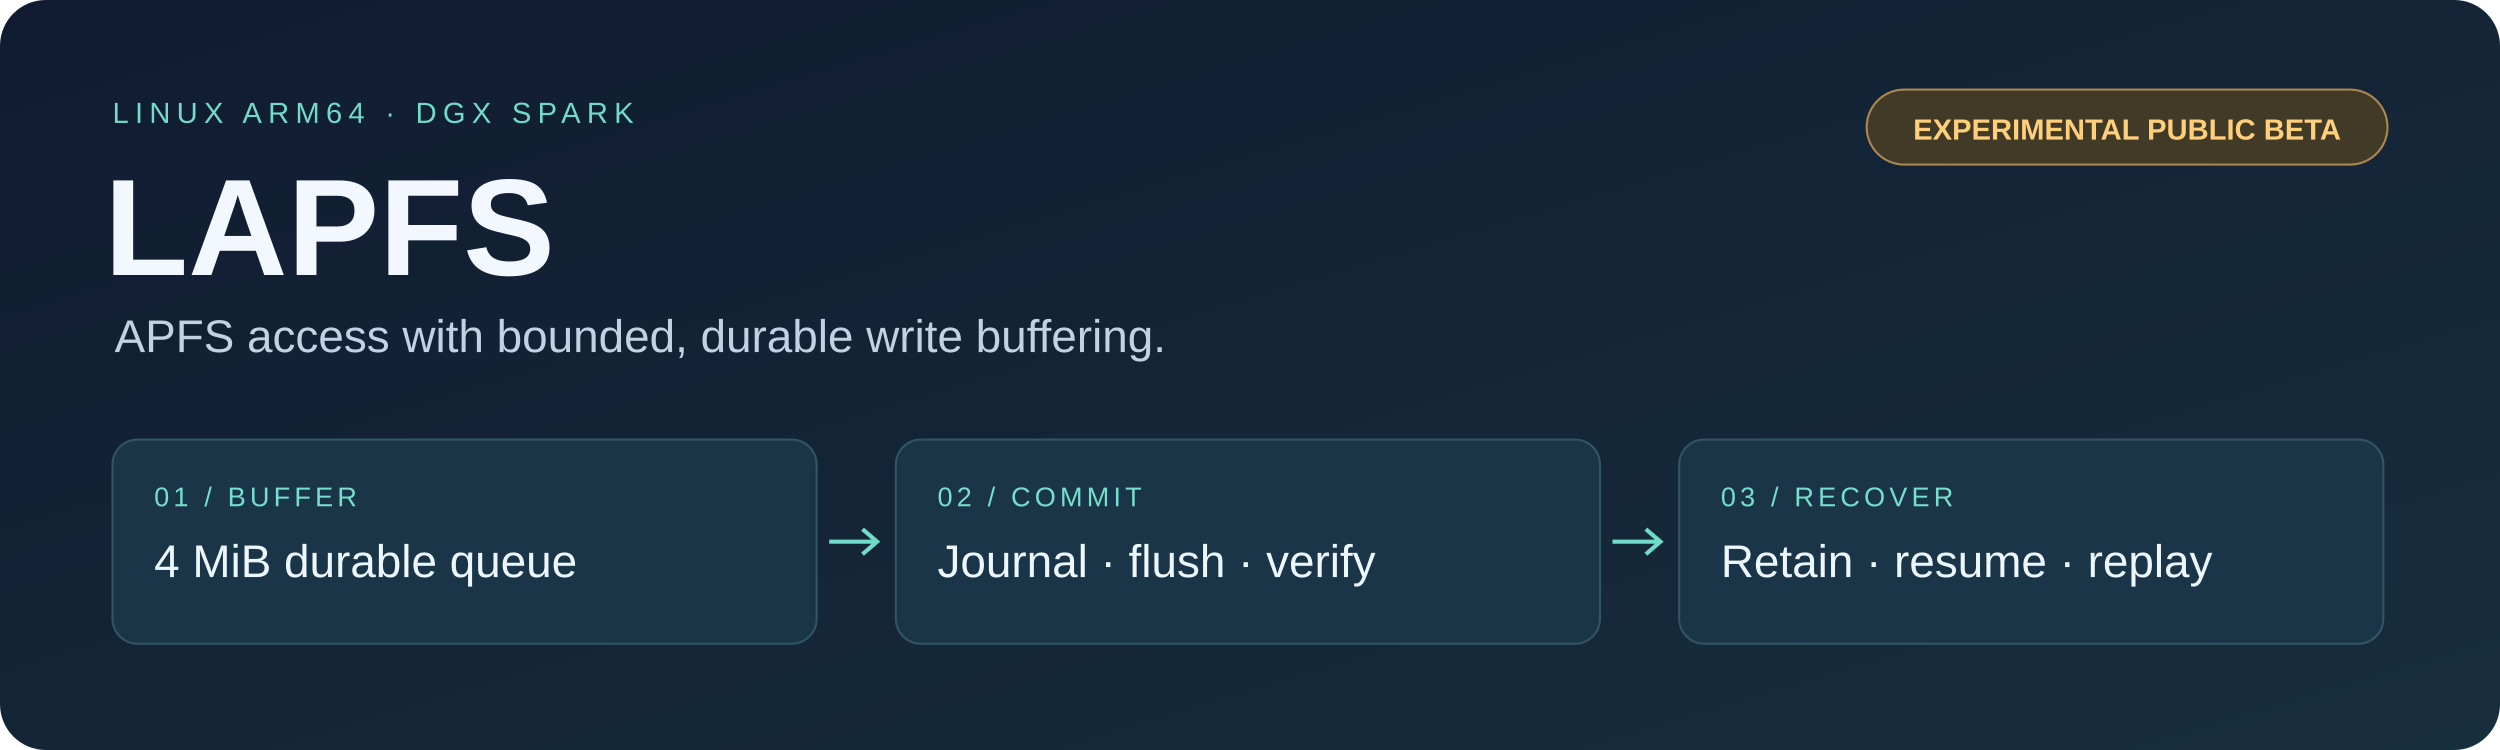
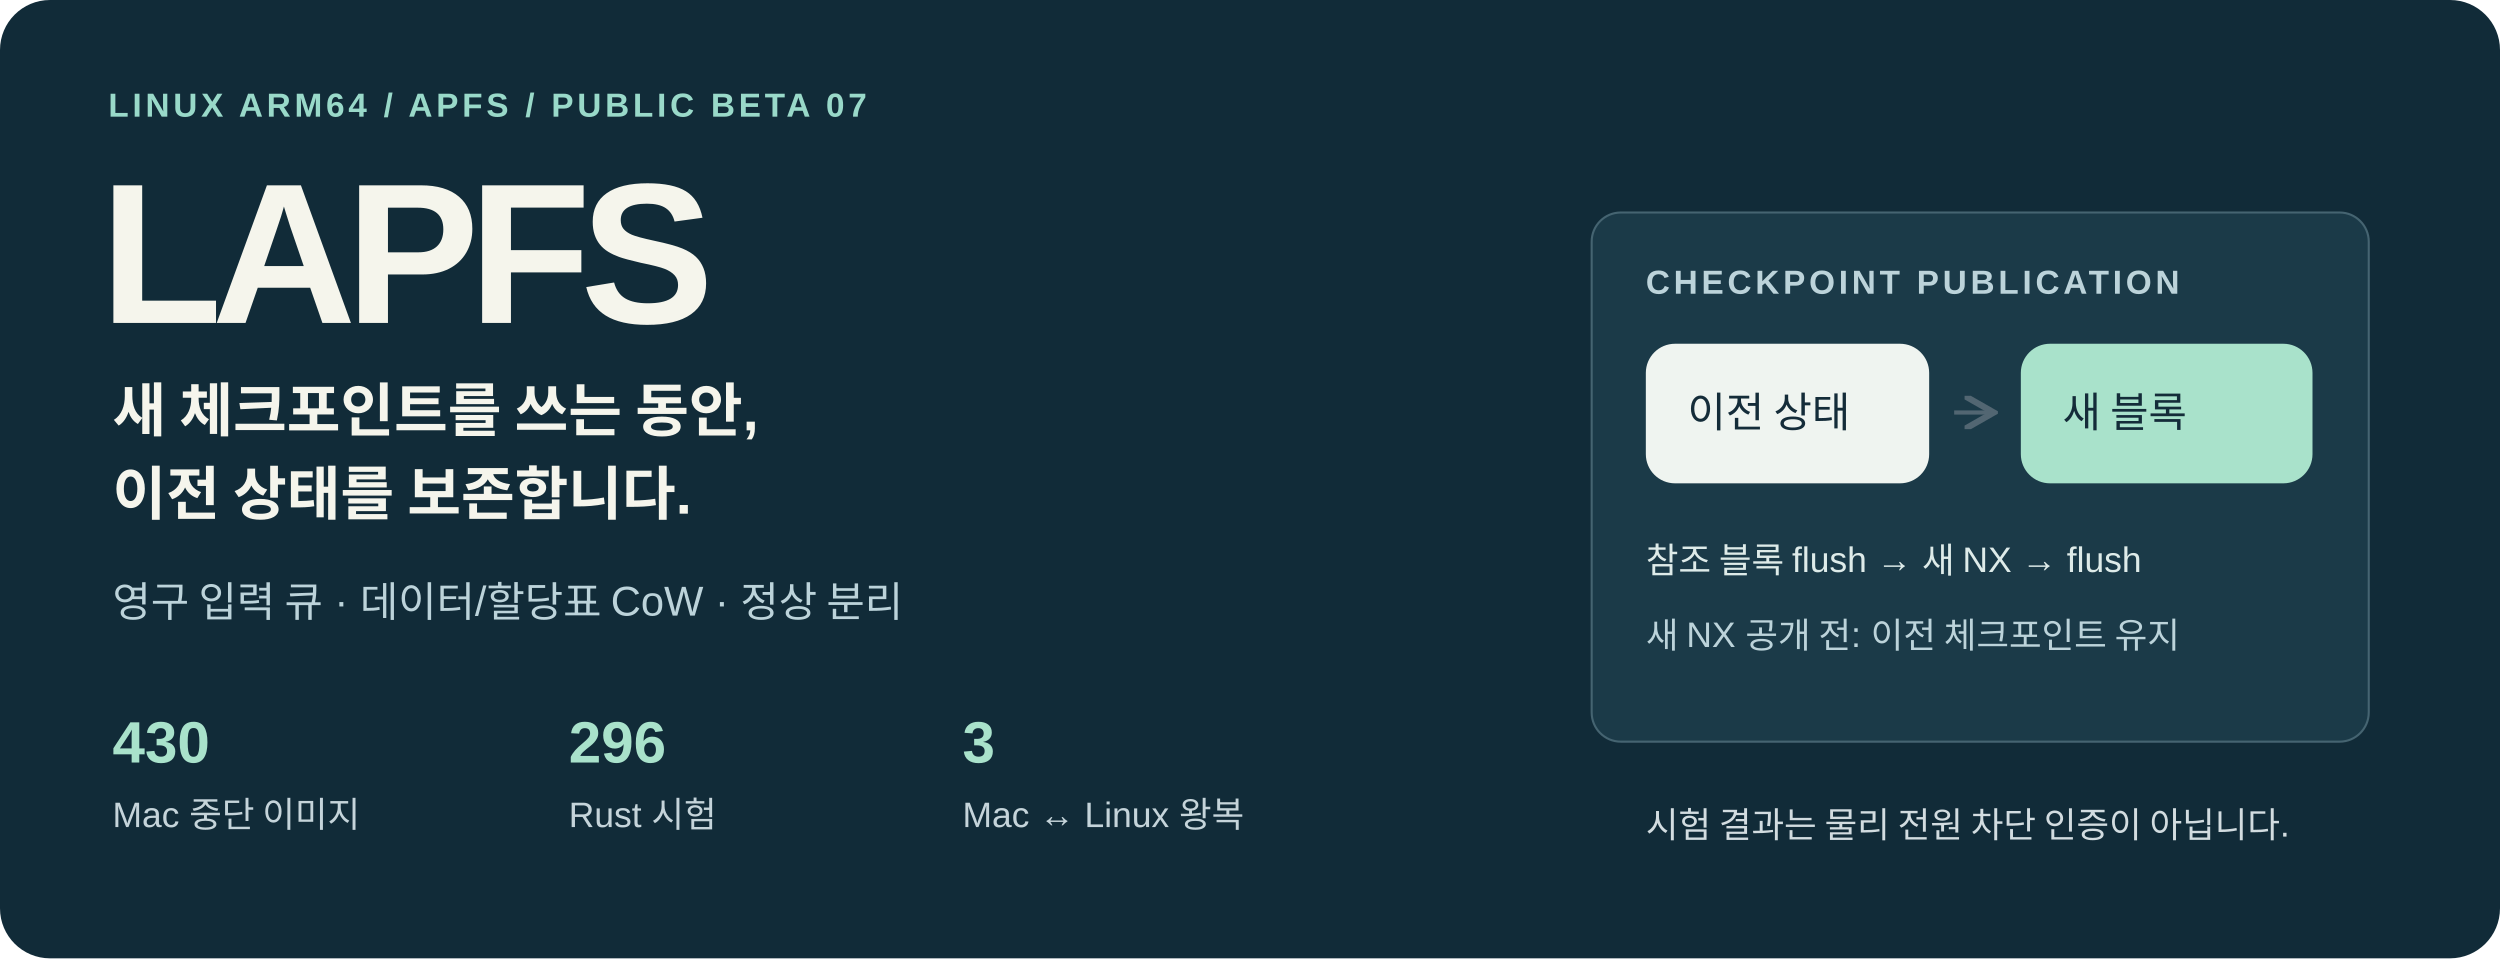
- <svg xmlns="http://www.w3.org/2000/svg" width="1200" height="360" viewBox="0 0 1200 360" role="img" aria-labelledby="title desc">
+ <svg xmlns="http://www.w3.org/2000/svg" width="1200" height="460" viewBox="0 0 1200 460" role="img" aria-labelledby="title desc">
+   <style>text{font-family:Arial,'Apple SD Gothic Neo','Noto Sans KR',sans-serif;fill:#142c39}.label{font-size:16px;letter-spacing:1.8px;font-weight:700}.title{font-size:28px;font-weight:700}.body{font-size:20px}.small{font-size:17px;fill:#526672}.mono{font-family:monospace;font-size:16px}</style>
  <defs>
-     <linearGradient id="bg" x2="1" y2="1">
-       <stop stop-color="#101b31" />
-       <stop offset="1" stop-color="#172e3d" />
-     </linearGradient>
+     <marker id="arrow" markerWidth="8" markerHeight="8" refX="6" refY="4" orient="auto">
+       <path d="M0 0L7 4L0 8" fill="none" stroke="#526672" stroke-width="1.5" />
+     </marker>
  </defs>
-   <rect width="1200" height="360" rx="22" fill="url(#bg)" />
-   <g font-family="Arial,Helvetica,sans-serif">
-     <text x="54" y="59" font-size="14" letter-spacing="3" fill="#71dbca">LINUX ARM64 · DGX SPARK</text>
-     <text x="50" y="132" font-size="66" font-weight="700" fill="#f3f7ff">LAPFS</text>
-     <text x="55" y="169" font-size="22" fill="#c3d1e4">APFS access with bounded, durable write buffering.</text>
-     <rect x="896" y="43" width="250" height="36" rx="18" fill="#403a27" stroke="#ad8750" />
-     <text x="1021" y="67" text-anchor="middle" font-size="14" font-weight="700" fill="#ffcf7c">EXPERIMENTAL PUBLIC BETA</text>
-     <g transform="translate(54 211)">
-       <rect width="338" height="98" rx="12" fill="#1b3548" stroke="#315565" />
-       <text x="20" y="32" fill="#75dfcc" font-size="13" letter-spacing="2">01 / BUFFER</text>
-       <text x="20" y="66" fill="#edf7ff" font-size="22">4 MiB durable queue</text>
-     </g>
-     <g transform="translate(430 211)">
-       <rect width="338" height="98" rx="12" fill="#1b3548" stroke="#315565" />
-       <text x="20" y="32" fill="#75dfcc" font-size="13" letter-spacing="2">02 / COMMIT</text>
-       <text x="20" y="66" fill="#edf7ff" font-size="22">Journal · flush · verify</text>
-     </g>
-     <g transform="translate(806 211)">
-       <rect width="338" height="98" rx="12" fill="#1b3548" stroke="#315565" />
-       <text x="20" y="32" fill="#75dfcc" font-size="13" letter-spacing="2">03 / RECOVER</text>
-       <text x="20" y="66" fill="#edf7ff" font-size="22">Retain · resume · replay</text>
-     </g>
-     <path d="M398 260h23m-7-6 7 6-7 6M774 260h23m-7-6 7 6-7 6" fill="none" stroke="#71dbca" stroke-width="2" />
-   </g>
+   <rect x="0" y="0" width="1200" height="460" rx="24" fill="#112b38" stroke="none" />
+   <text x="52" y="56" class="label" style="fill:#99d9c9">LINUX ARM64  /  APFS  /  PUBLIC BETA 07</text>
+   <text x="48" y="155" style="font-size:96px;font-weight:700;letter-spacing:-5px;fill:#f5f5ec">LAPFS</text>
+   <text x="54" y="207" class="title" style="fill:#f5f5ec">새 체크포인트를 쓰는 동안,</text>
+   <text x="54" y="247" class="title" style="fill:#f5f5ec">이전 상태를 보존합니다.</text>
+   <text x="54" y="296" class="body" style="fill:#bcd3da">영구 입력 큐 · 데이터/할당표 CoW · 정상 분리</text>
+   <text x="54" y="366" class="title" style="fill:#a9e2cb">430</text>
+   <text x="54" y="397" class="small" style="fill:#c5d4da">Mac 중단 이미지</text>
+   <text x="273" y="366" class="title" style="fill:#a9e2cb">296</text>
+   <text x="273" y="397" class="small" style="fill:#c5d4da">Rust 시험</text>
+   <text x="462" y="366" class="title" style="fill:#a9e2cb">3</text>
+   <text x="462" y="397" class="small" style="fill:#c5d4da">Mac ↔ Linux 왕복</text>
+   <rect x="764" y="102" width="373" height="254" rx="14" fill="#1b3a48" stroke="#456471" />
+   <text x="790" y="141" class="label" style="fill:#bcd3da">CHECKPOINT PUBLICATION</text>
+   <rect x="790" y="165" width="136" height="67" rx="14" fill="#eff4f0" stroke="none" />
+   <text x="810" y="205" class="body">이전 상태</text>
+   <rect x="970" y="165" width="140" height="67" rx="14" fill="#a9e2cb" stroke="none" />
+   <text x="990" y="205" class="body">새 블록</text>
+   <path d="M938 198L955 198" stroke="#526672" stroke-width="2" fill="none" marker-end="url(#arrow)" />
+   <text x="790" y="275" class="small" style="fill:#deebe9">참조 블록 flush → 새 NX → flush</text>
+   <text x="790" y="311" class="small" style="fill:#bcd3da">새 NX 공개 전: 이전 체크포인트 유지</text>
+   <text x="790" y="402" class="small" style="fill:#d2dce0">시험 결과는 물리 전원 차단 인증이 아닙니다.</text>
</svg>
